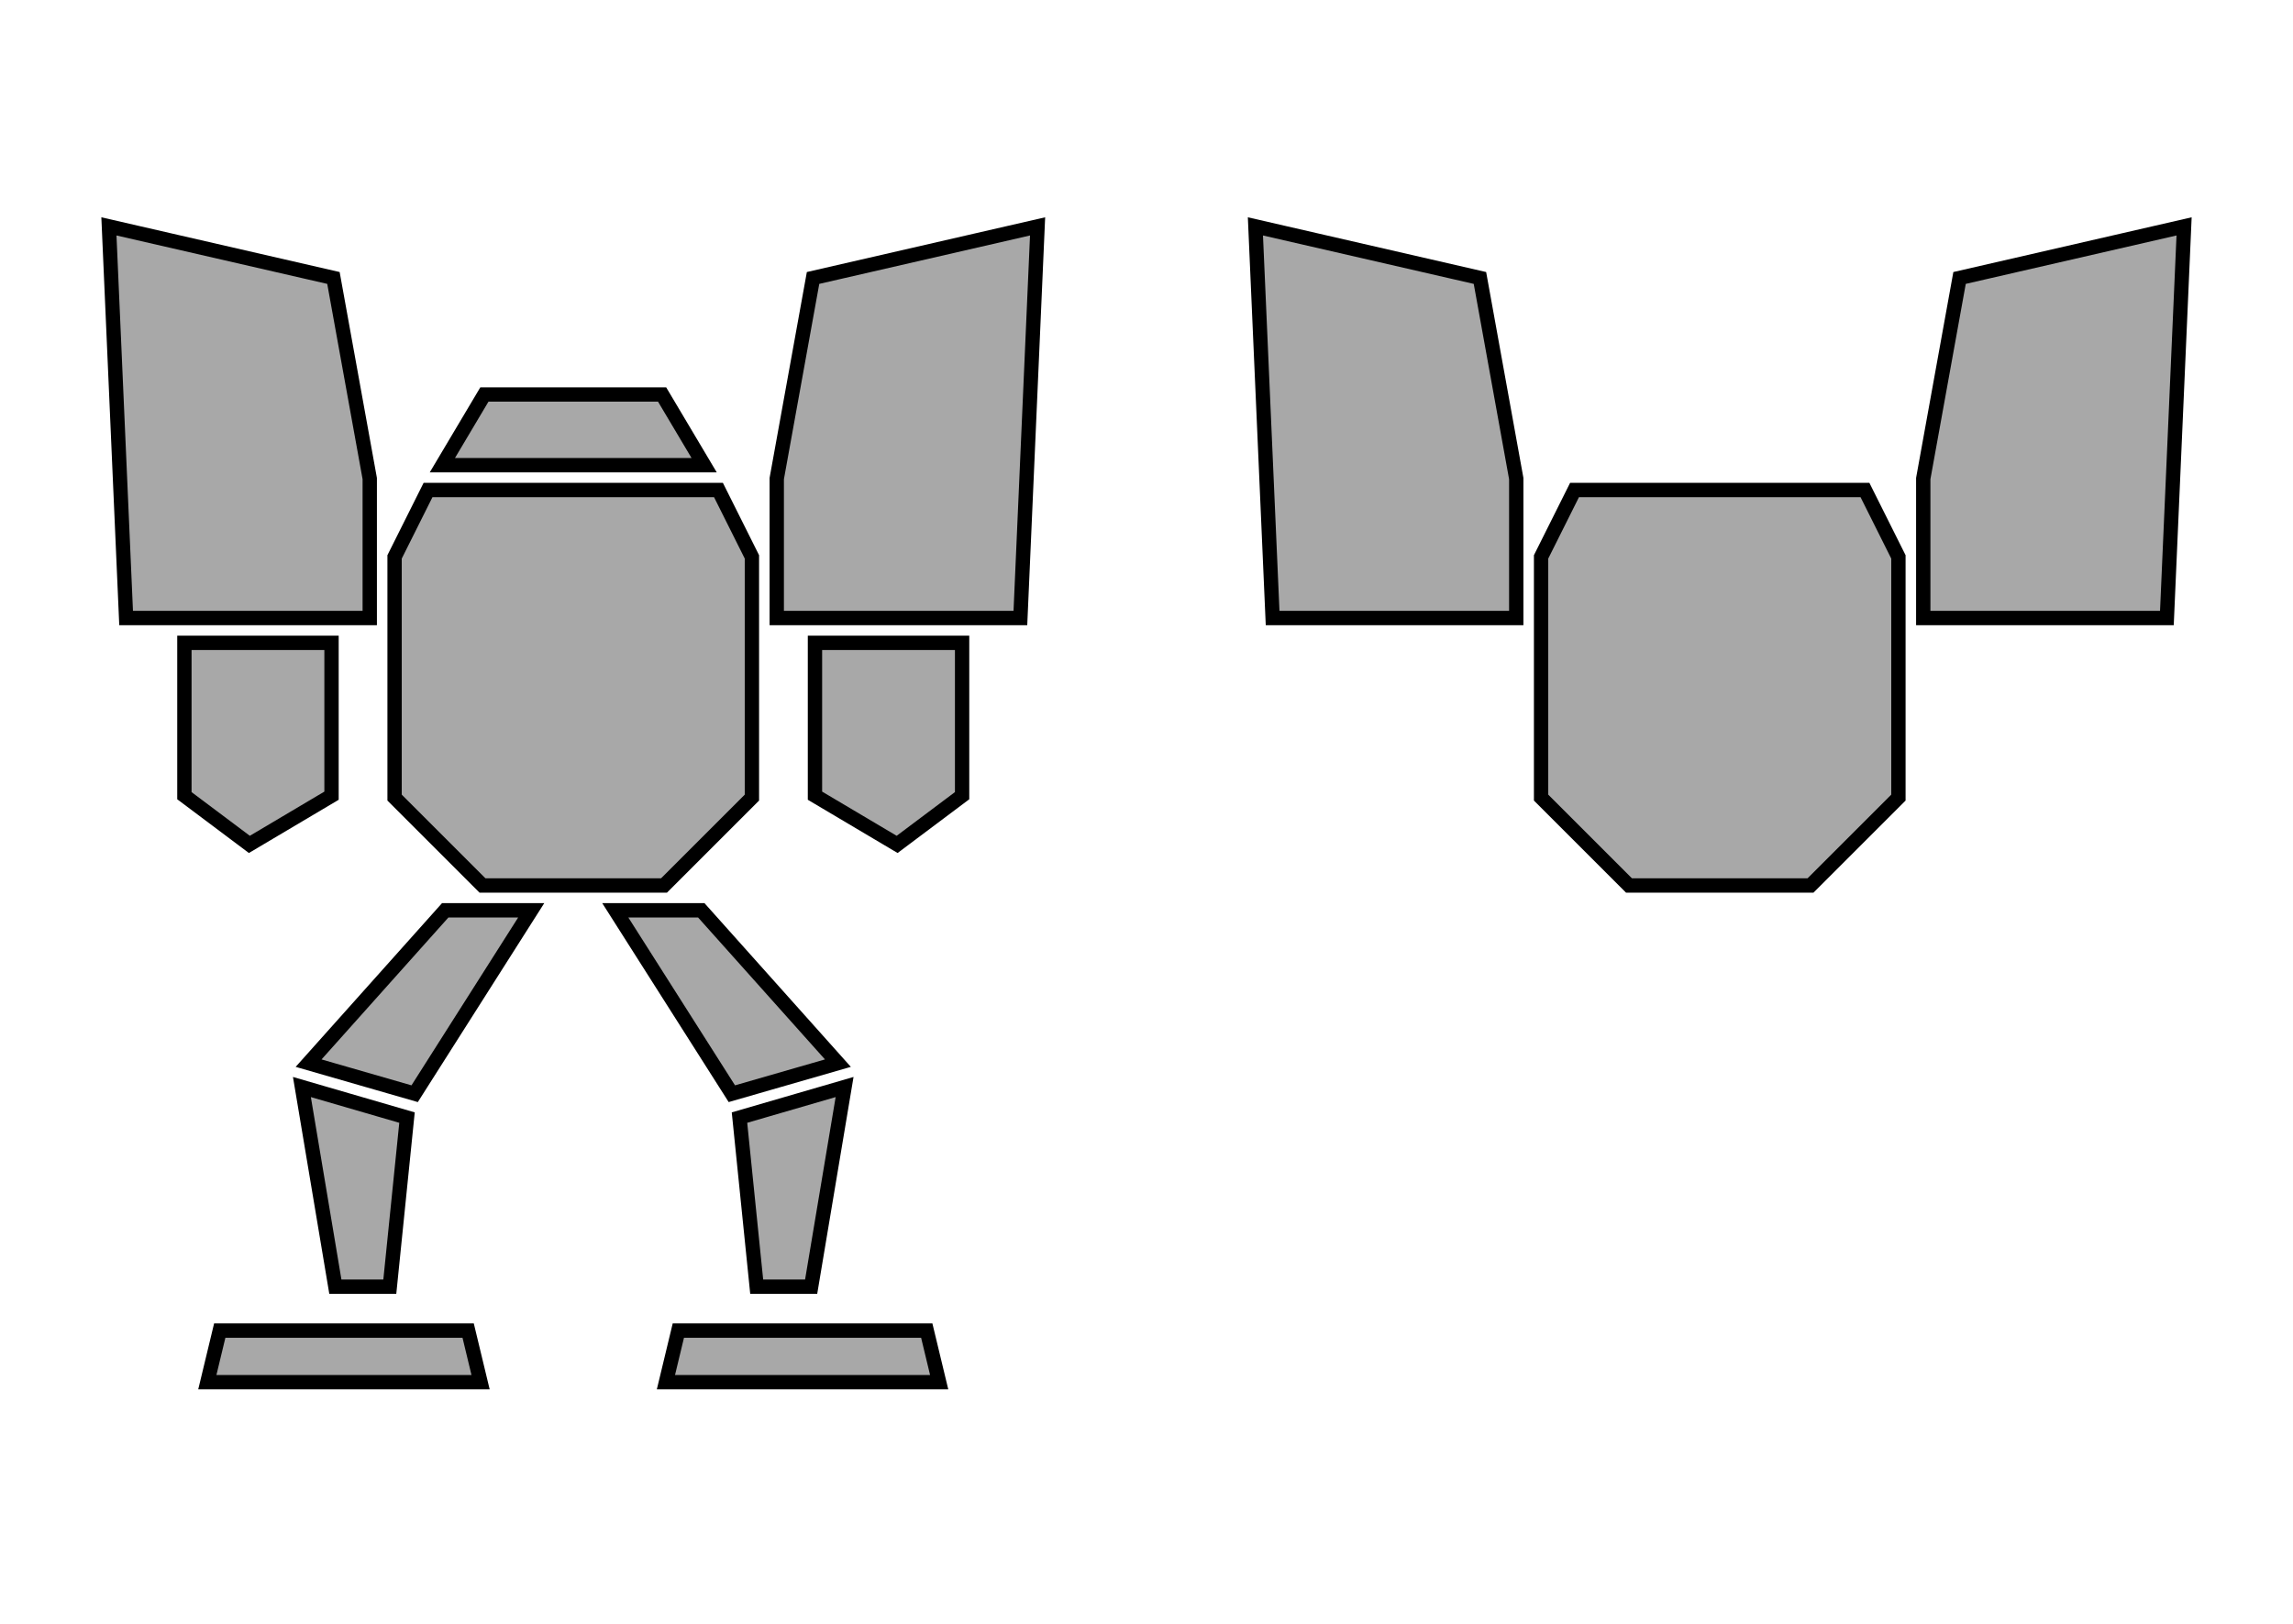
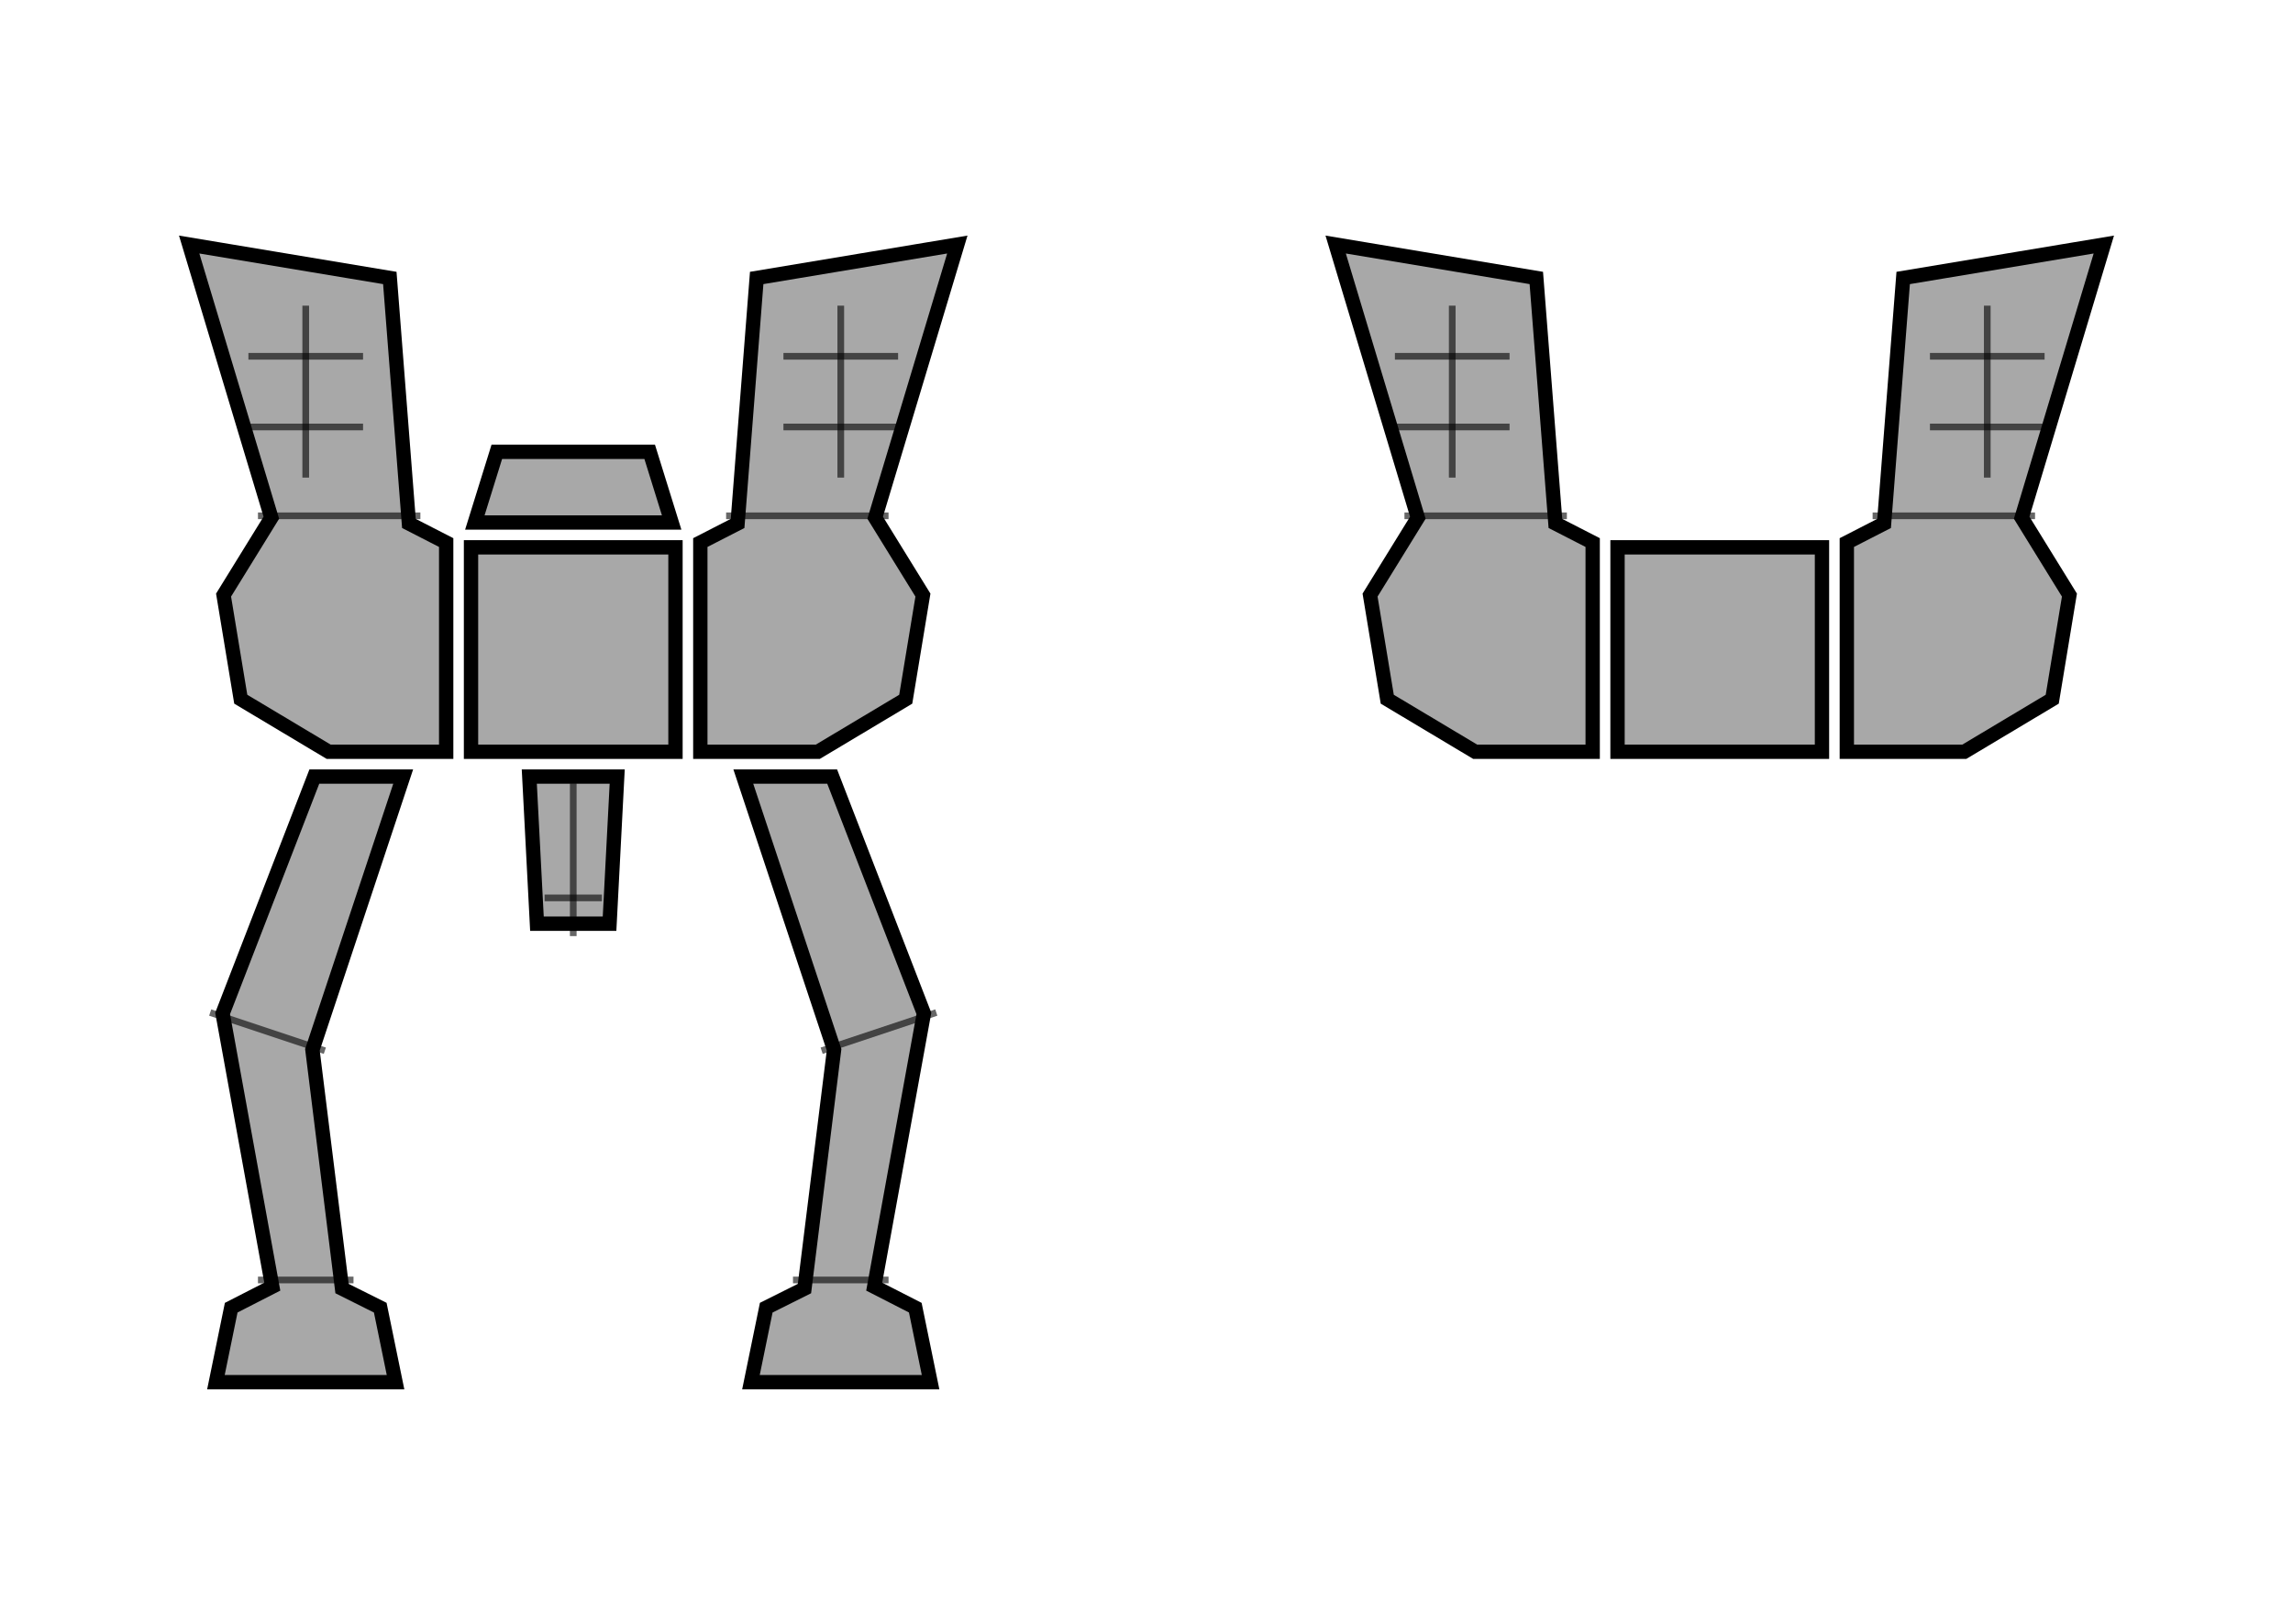
<svg xmlns="http://www.w3.org/2000/svg" viewBox="0 0 240 170">
  <g fill="none" stroke="#dbe5df" stroke-opacity=".22" stroke-width="1" stroke-linejoin="miter">
-     <polygon points="44.8,51.3 75.2,51.3 78.7,58.3 78.7,83.5 69.5,92.7 50.5,92.7 41.3,83.5 41.3,58.3" />
+     <polygon points="49.3,57.3 70.7,57.3 70.7,78.7 49.3,78.7" />
  </g>
  <g id="part-TORSO" fill="currentColor" fill-opacity=".34" stroke="currentColor" stroke-width="1.5" stroke-linejoin="miter">
-     <polygon points="44.8,51.3 75.2,51.3 78.7,58.3 78.7,83.5 69.5,92.7 50.5,92.7 41.3,83.5 41.3,58.3" />
+     <polygon points="49.3,57.3 70.7,57.3 70.7,78.7 49.3,78.7" />
  </g>
  <g fill="none" stroke="#dbe5df" stroke-opacity=".22" stroke-width="1" stroke-linejoin="miter">
-     <polygon points="11.4,23.7 34.9,29.1 38.7,50.1 38.7,64.7 13.2,64.7" />
-     <polygon points="226.8,64.7 201.3,64.7 201.3,50.1 205.1,29.1 228.6,23.7" />
+     <polygon points="46.7,78.7 34.4,78.7 25.2,73.2 23.4,62.3 28.4,54.2 19.8,25.6 40.8,29.1 42.8,54.8 46.7,56.8" />
+     <polygon points="193.3,56.8 197.2,54.8 199.2,29.1 220.2,25.6 211.6,54.2 216.6,62.3 214.8,73.2 205.6,78.7 193.3,78.7" />
  </g>
  <g id="part-RIGHT_SHOULDER" fill="currentColor" fill-opacity=".34" stroke="currentColor" stroke-width="1.5" stroke-linejoin="miter">
-     <polygon points="11.4,23.7 34.9,29.1 38.7,50.1 38.7,64.7 13.2,64.7" />
-     <polygon points="226.8,64.7 201.3,64.7 201.3,50.1 205.1,29.1 228.6,23.7" />
+     <polygon points="46.7,78.7 34.4,78.7 25.2,73.2 23.4,62.3 28.4,54.2 19.8,25.6 40.8,29.1 42.8,54.8 46.7,56.8" />
+     <polygon points="193.3,56.8 197.2,54.8 199.2,29.1 220.2,25.6 211.6,54.2 216.6,62.3 214.8,73.2 205.6,78.7 193.3,78.7" />
+     <g fill="none" stroke-opacity=".6" stroke-width=".7" stroke-linecap="butt">
+       <line x1="44.0" y1="54.0" x2="27.0" y2="54.0" />
+       <line x1="32.0" y1="32.0" x2="32.0" y2="50.0" />
+       <line x1="26.0" y1="37.3" x2="38.0" y2="37.3" />
+       <line x1="26.0" y1="44.7" x2="38.0" y2="44.7" />
+       <line x1="196.0" y1="54.0" x2="213.0" y2="54.0" />
+       <line x1="208.0" y1="32.0" x2="208.0" y2="50.0" />
+       <line x1="214.0" y1="37.3" x2="202.0" y2="37.3" />
+       <line x1="214.0" y1="44.7" x2="202.0" y2="44.7" />
+     </g>
  </g>
  <g fill="none" stroke="#dbe5df" stroke-opacity=".22" stroke-width="1" stroke-linejoin="miter">
-     <polygon points="106.8,64.7 81.3,64.7 81.3,50.1 85.1,29.1 108.6,23.7" />
-     <polygon points="131.4,23.7 154.9,29.1 158.7,50.1 158.7,64.7 133.2,64.7" />
+     <polygon points="73.3,56.8 77.2,54.8 79.2,29.1 100.2,25.6 91.6,54.2 96.6,62.3 94.8,73.2 85.6,78.7 73.3,78.7" />
+     <polygon points="166.7,78.7 154.4,78.7 145.2,73.2 143.4,62.3 148.4,54.2 139.8,25.6 160.8,29.1 162.8,54.8 166.7,56.8" />
  </g>
  <g id="part-LEFT_SHOULDER" fill="currentColor" fill-opacity=".34" stroke="currentColor" stroke-width="1.5" stroke-linejoin="miter">
-     <polygon points="106.8,64.7 81.3,64.7 81.3,50.1 85.1,29.1 108.6,23.7" />
-     <polygon points="131.4,23.7 154.9,29.1 158.7,50.1 158.7,64.7 133.2,64.7" />
+     <polygon points="73.3,56.8 77.2,54.8 79.2,29.1 100.2,25.6 91.6,54.2 96.6,62.3 94.8,73.2 85.6,78.7 73.3,78.7" />
+     <polygon points="166.7,78.7 154.4,78.7 145.2,73.2 143.4,62.3 148.4,54.2 139.8,25.6 160.8,29.1 162.8,54.8 166.7,56.8" />
+     <g fill="none" stroke-opacity=".6" stroke-width=".7" stroke-linecap="butt">
+       <line x1="76.0" y1="54.0" x2="93.0" y2="54.0" />
+       <line x1="88.0" y1="32.0" x2="88.0" y2="50.0" />
+       <line x1="94.0" y1="37.3" x2="82.0" y2="37.3" />
+       <line x1="94.0" y1="44.7" x2="82.0" y2="44.7" />
+       <line x1="164.0" y1="54.0" x2="147.0" y2="54.0" />
+       <line x1="152.0" y1="32.0" x2="152.0" y2="50.0" />
+       <line x1="146.0" y1="37.3" x2="158.0" y2="37.3" />
+       <line x1="146.0" y1="44.7" x2="158.0" y2="44.7" />
+     </g>
  </g>
  <g fill="none" stroke="#dbe5df" stroke-opacity=".22" stroke-width="1" stroke-linejoin="miter">
-     <polygon points="50.7,41.3 69.3,41.3 73.7,48.7 46.3,48.7" />
+     <polygon points="52.0,47.3 68.0,47.3 70.3,54.7 49.7,54.7" />
  </g>
  <g id="part-HEAD" fill="currentColor" fill-opacity=".34" stroke="currentColor" stroke-width="1.5" stroke-linejoin="miter">
-     <polygon points="50.7,41.3 69.3,41.3 73.7,48.7 46.3,48.7" />
+     <polygon points="52.0,47.3 68.0,47.3 70.3,54.7 49.7,54.7" />
  </g>
  <g fill="none" stroke="#dbe5df" stroke-opacity=".22" stroke-width="1" stroke-linejoin="miter">
-     <polygon points="19.3,67.3 34.7,67.3 34.7,83.3 26.1,88.4 19.3,83.3" />
-     <polygon points="100.7,83.3 93.9,88.4 85.3,83.3 85.3,67.3 100.7,67.3" />
+     <polygon points="55.4,81.3 64.6,81.3 63.8,96.7 56.2,96.7" />
  </g>
  <g id="part-ARMS" fill="currentColor" fill-opacity=".34" stroke="currentColor" stroke-width="1.5" stroke-linejoin="miter">
-     <polygon points="19.3,67.3 34.7,67.3 34.7,83.3 26.1,88.4 19.3,83.3" />
-     <polygon points="100.7,83.3 93.9,88.4 85.3,83.3 85.3,67.3 100.7,67.3" />
+     <polygon points="55.4,81.3 64.6,81.3 63.8,96.7 56.2,96.7" />
+     <g fill="none" stroke-opacity=".6" stroke-width=".7" stroke-linecap="butt">
+       <line x1="57.0" y1="94.0" x2="63.0" y2="94.0" />
+       <line x1="60.0" y1="82.0" x2="60.0" y2="98.0" />
+     </g>
  </g>
  <g fill="none" stroke="#dbe5df" stroke-opacity=".22" stroke-width="1" stroke-linejoin="miter">
-     <polygon points="46.6,95.3 55.6,95.3 43.4,114.5 32.3,111.3" />
-     <polygon points="87.7,111.3 76.6,114.5 64.4,95.3 73.4,95.3" />
-     <polygon points="31.6,113.8 42.6,117.0 40.8,134.7 35.1,134.7" />
-     <polygon points="84.9,134.7 79.2,134.7 77.4,117.0 88.4,113.8" />
-     <polygon points="23.0,139.3 49.0,139.3 50.3,144.7 21.7,144.7" />
-     <polygon points="98.3,144.7 69.7,144.7 71.0,139.3 97.0,139.3" />
+     <polygon points="32.9,81.3 42.2,81.3 32.7,109.9 35.8,134.9 39.8,136.9 41.4,144.7 22.6,144.7 24.2,136.9 28.5,134.7 23.3,106.1" />
+     <polygon points="96.7,106.1 91.5,134.7 95.8,136.9 97.4,144.7 78.6,144.7 80.2,136.9 84.2,134.9 87.3,109.9 77.8,81.3 87.1,81.3" />
  </g>
  <g id="part-LEGS" fill="currentColor" fill-opacity=".34" stroke="currentColor" stroke-width="1.5" stroke-linejoin="miter">
-     <polygon points="46.6,95.3 55.6,95.3 43.4,114.5 32.3,111.3" />
-     <polygon points="87.7,111.3 76.6,114.5 64.4,95.3 73.4,95.3" />
-     <polygon points="31.6,113.8 42.6,117.0 40.8,134.7 35.1,134.7" />
-     <polygon points="84.9,134.7 79.2,134.7 77.4,117.0 88.4,113.8" />
-     <polygon points="23.0,139.3 49.0,139.3 50.3,144.7 21.7,144.7" />
-     <polygon points="98.3,144.7 69.7,144.7 71.0,139.3 97.0,139.3" />
+     <polygon points="32.9,81.3 42.2,81.3 32.7,109.9 35.8,134.9 39.8,136.9 41.4,144.7 22.6,144.7 24.2,136.9 28.5,134.7 23.3,106.1" />
+     <polygon points="96.7,106.1 91.5,134.7 95.8,136.9 97.4,144.7 78.6,144.7 80.2,136.9 84.2,134.9 87.3,109.9 77.8,81.3 87.1,81.3" />
+     <g fill="none" stroke-opacity=".6" stroke-width=".7" stroke-linecap="butt">
+       <line x1="22.0" y1="106.0" x2="34.0" y2="110.0" />
+       <line x1="27.0" y1="134.0" x2="37.0" y2="134.0" />
+       <line x1="98.0" y1="106.0" x2="86.0" y2="110.0" />
+       <line x1="93.0" y1="134.0" x2="83.0" y2="134.0" />
+     </g>
  </g>
  <g fill="none" stroke="#dbe5df" stroke-opacity=".22" stroke-width="1" stroke-linejoin="miter">
-     <polygon points="164.8,51.3 195.2,51.3 198.7,58.3 198.7,83.5 189.5,92.7 170.5,92.7 161.3,83.5 161.3,58.3" />
+     <polygon points="169.3,57.3 190.7,57.3 190.7,78.7 169.3,78.7" />
  </g>
  <g id="part-TORSO_REAR" fill="currentColor" fill-opacity=".34" stroke="currentColor" stroke-width="1.5" stroke-linejoin="miter">
-     <polygon points="164.8,51.3 195.2,51.3 198.7,58.3 198.7,83.5 189.5,92.7 170.5,92.7 161.3,83.5 161.3,58.3" />
+     <polygon points="169.3,57.3 190.7,57.3 190.7,78.7 169.3,78.7" />
  </g>
</svg>
